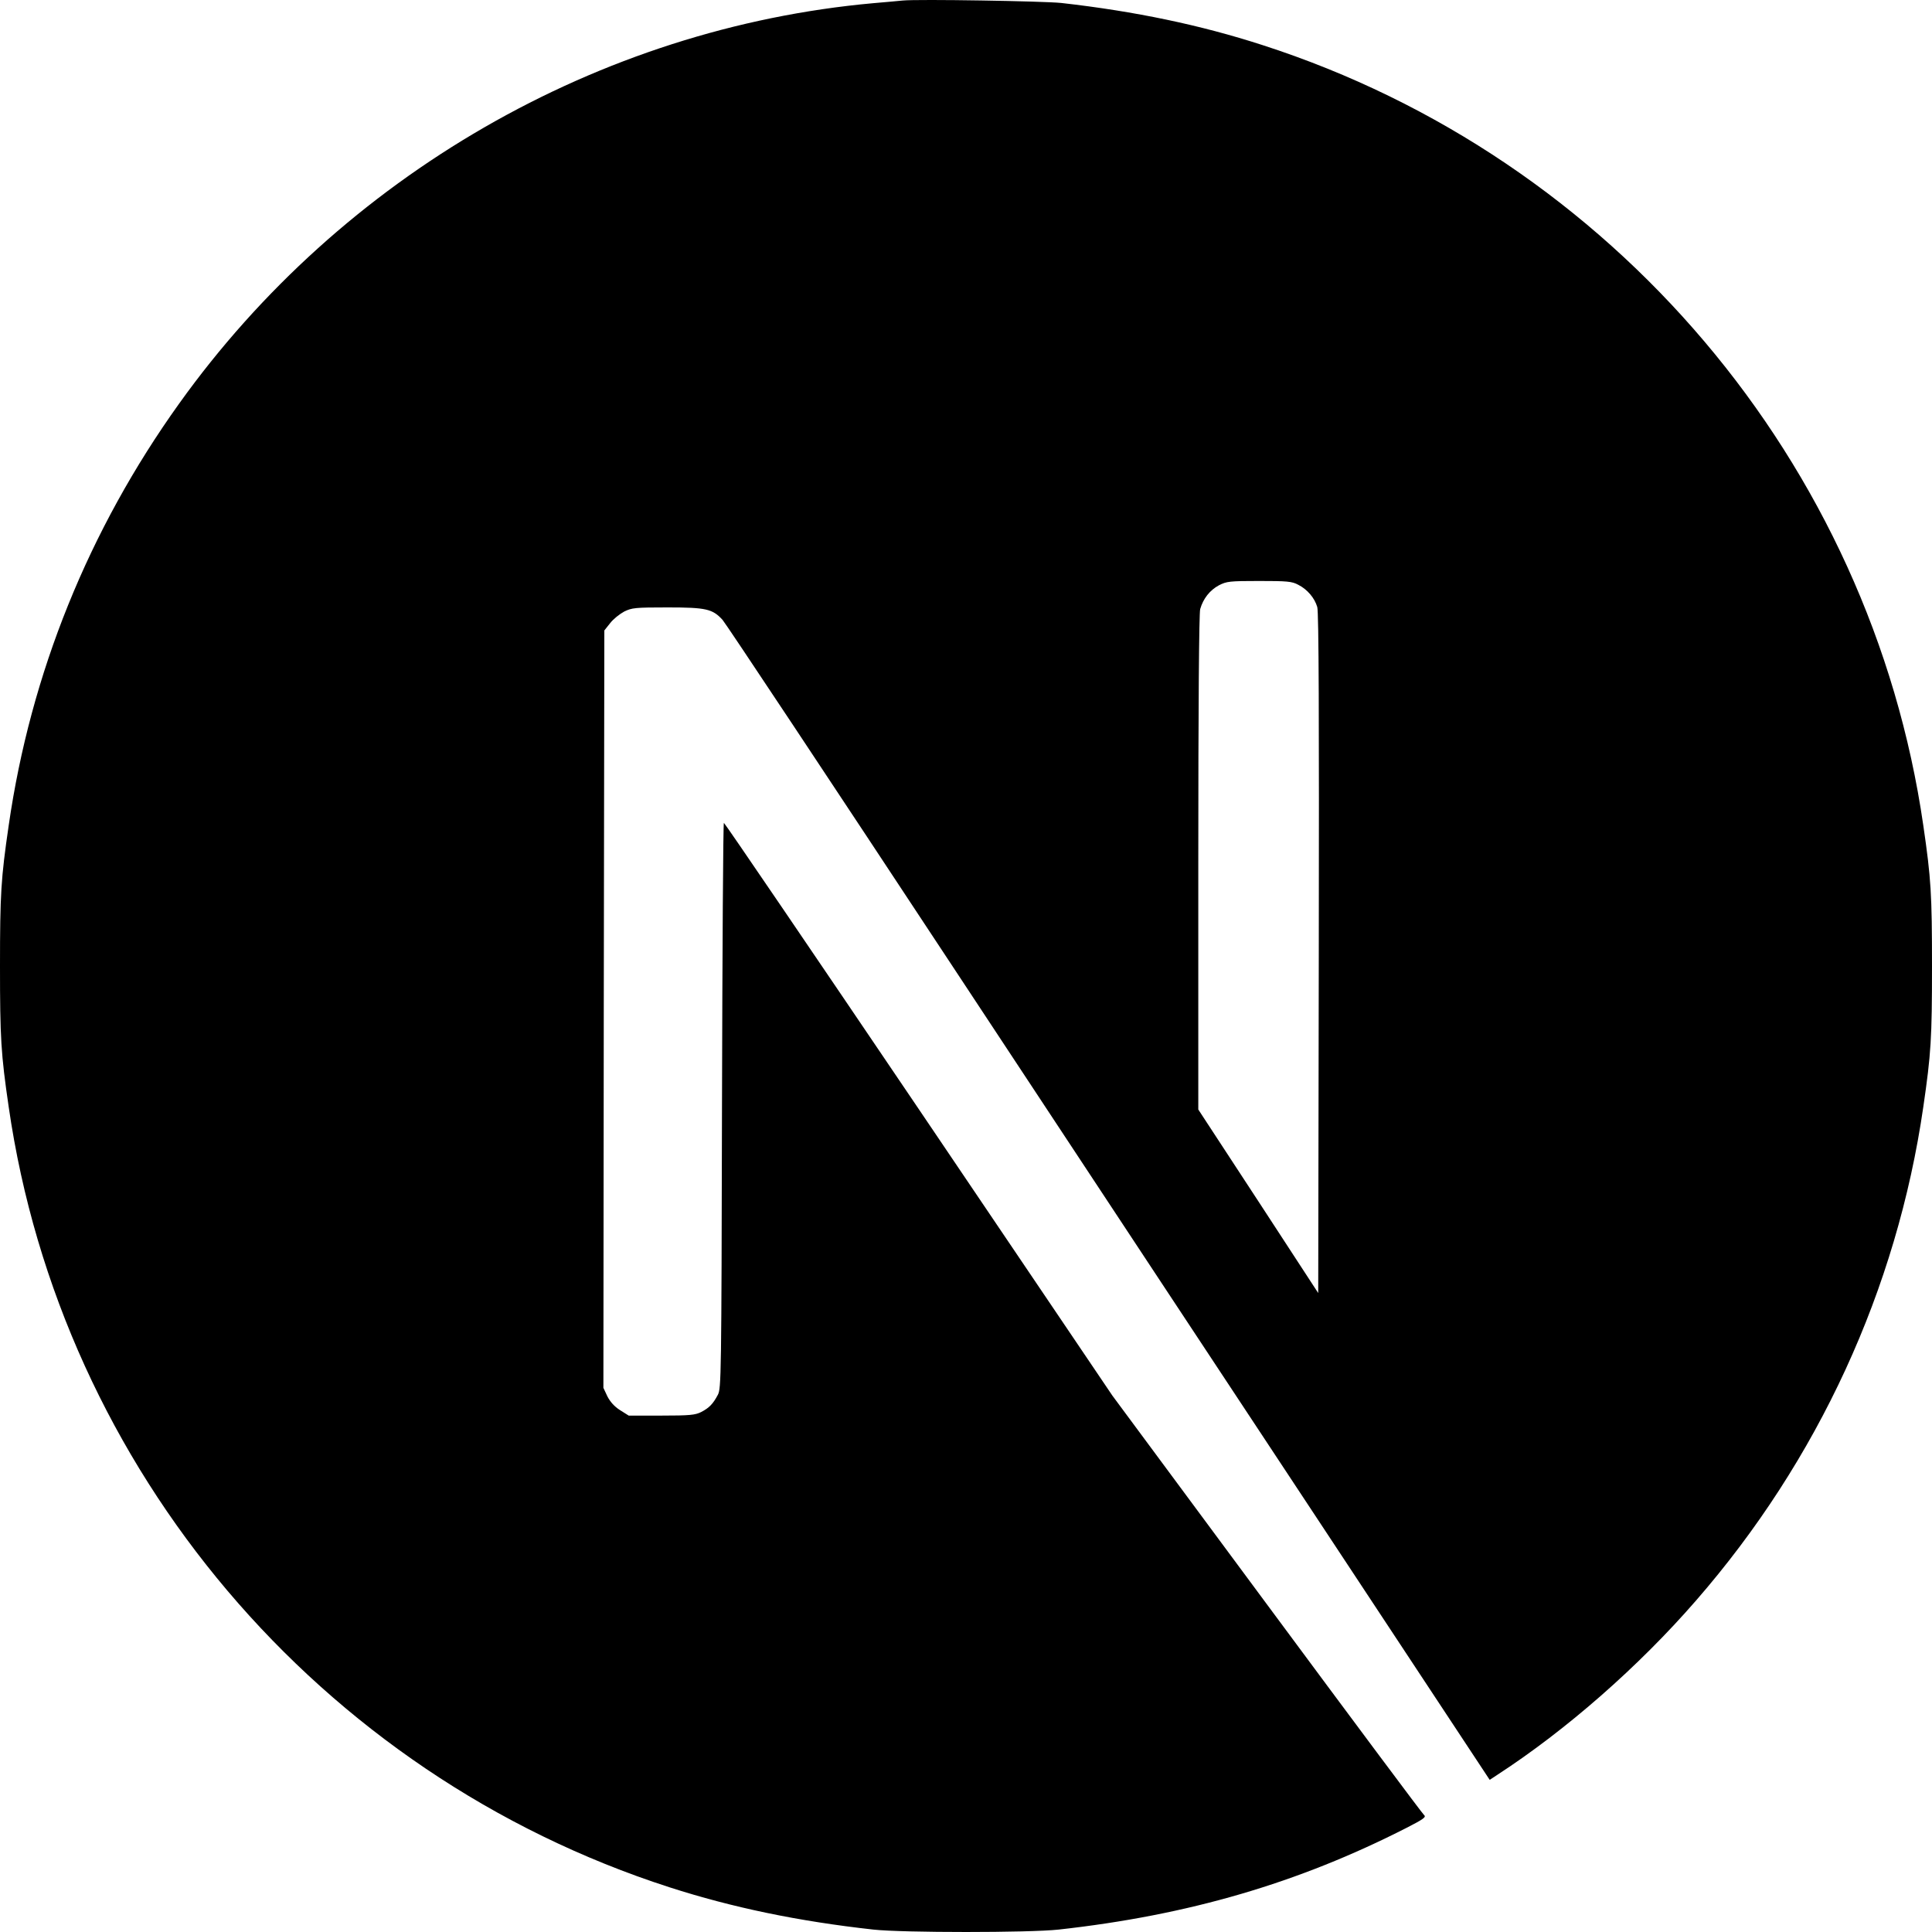
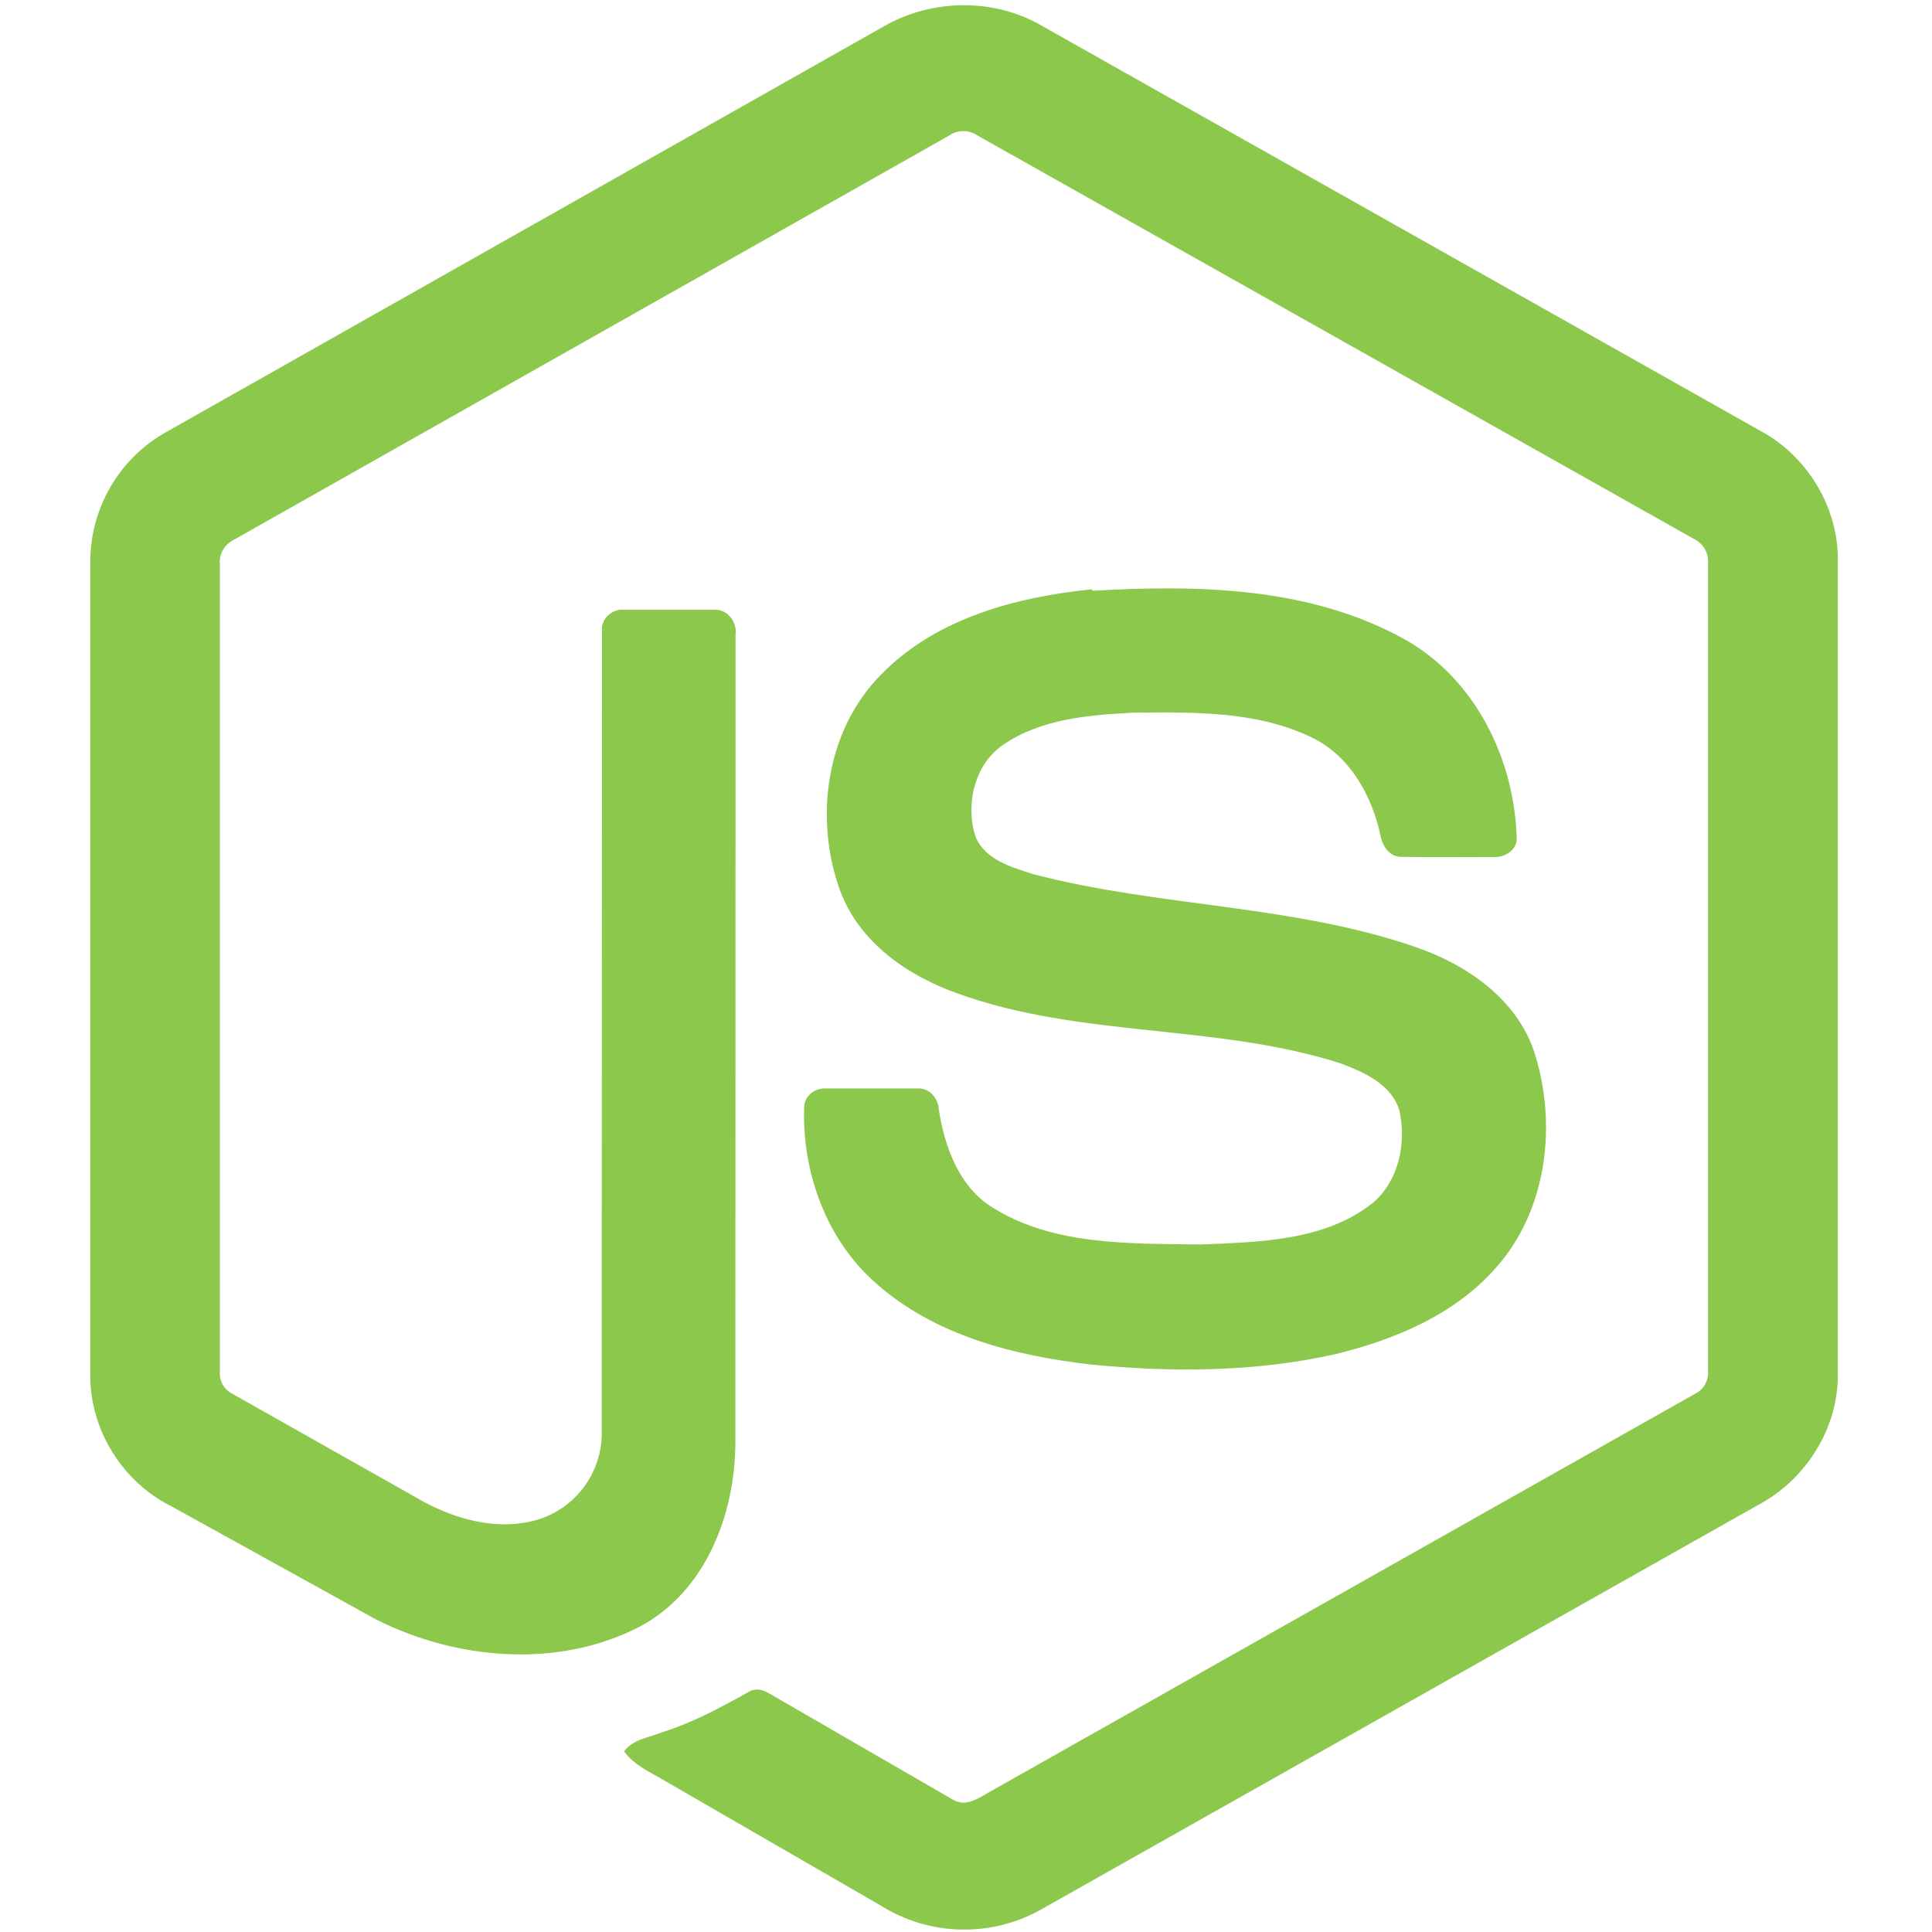
- <svg xmlns="http://www.w3.org/2000/svg" width="256" height="256" viewBox="0 0 256 256" fill="none">
-   <path d="M119.617 0.069C119.066 0.119 117.315 0.294 115.738 0.419C79.377 3.697 45.319 23.313 23.748 53.463C11.736 70.227 4.054 89.243 1.151 109.385C0.125 116.415 0 118.492 0 128.025C0 137.558 0.125 139.635 1.151 146.666C8.108 194.73 42.316 235.114 88.712 250.076C97.02 252.754 105.778 254.58 115.738 255.681C119.617 256.106 136.383 256.106 140.262 255.681C157.454 253.779 172.018 249.526 186.382 242.195C188.584 241.069 189.01 240.769 188.709 240.518C188.509 240.368 179.125 227.783 167.864 212.57L147.394 184.922L121.744 146.966C107.63 126.098 96.019 109.034 95.919 109.034C95.819 109.009 95.719 125.873 95.668 146.465C95.593 182.52 95.568 183.971 95.118 184.822C94.467 186.048 93.967 186.549 92.916 187.099C92.115 187.499 91.414 187.574 87.636 187.574H83.306L82.155 186.849C81.404 186.373 80.854 185.748 80.479 185.022L79.953 183.896L80.003 133.73L80.078 83.538L80.854 82.562C81.254 82.037 82.105 81.361 82.706 81.036C83.732 80.536 84.132 80.486 88.461 80.486C93.566 80.486 94.417 80.686 95.743 82.137C96.119 82.537 110.007 103.455 126.624 128.651C143.24 153.846 165.962 188.25 177.123 205.139L197.393 235.84L198.419 235.164C207.503 229.259 217.112 220.852 224.719 212.095C240.91 193.504 251.345 170.836 254.849 146.666C255.875 139.635 256 137.558 256 128.025C256 118.492 255.875 116.415 254.849 109.385C247.892 61.32 213.684 20.936 167.288 5.974C159.105 3.322 150.397 1.495 140.637 0.394C138.235 0.144 121.694 -0.131 119.617 0.069ZM172.018 77.483C173.219 78.084 174.195 79.235 174.545 80.436C174.746 81.086 174.796 94.998 174.746 126.349L174.671 171.336L166.738 159.176L158.78 147.016V114.314C158.78 93.171 158.88 81.286 159.03 80.711C159.431 79.31 160.307 78.209 161.508 77.558C162.534 77.033 162.909 76.983 166.838 76.983C170.542 76.983 171.192 77.033 172.018 77.483Z" fill="black" />
+ <svg xmlns="http://www.w3.org/2000/svg" width="64" height="64" viewBox="0 0 32 32" preserveAspectRatio="xMidYMid" fill="#8cc84b">
+   <path d="M14.656.427c.8-.453 1.82-.455 2.6 0L29.2 7.16c.747.42 1.247 1.253 1.24 2.114v13.5c.005.897-.544 1.748-1.332 2.16l-11.88 6.702a2.6 2.6 0 0 1-2.639-.073l-3.565-2.06c-.243-.145-.516-.26-.688-.495.152-.204.422-.23.642-.32.496-.158.95-.4 1.406-.656.115-.08.256-.05.366.022l3.04 1.758c.217.125.437-.04.623-.145l11.665-6.583c.144-.07.224-.222.212-.38V9.334c.016-.18-.087-.344-.25-.417L16.19 2.244a.41.41 0 0 0-.465-.001L3.892 8.93c-.16.073-.27.235-.25.415v13.37c-.014.158.07.307.215.375l3.162 1.785c.594.32 1.323.5 1.977.265a1.5 1.5 0 0 0 .971-1.409l.003-13.29c-.014-.197.172-.36.363-.34h1.52c.2-.005.357.207.33.405L12.18 23.88c.001 1.188-.487 2.48-1.586 3.063-1.354.7-3.028.553-4.366-.12l-3.4-1.88c-.8-.4-1.337-1.264-1.332-2.16v-13.5a2.46 2.46 0 0 1 1.282-2.141L14.656.427zM18.1 9.785c1.727-.1 3.576-.066 5.13.785 1.203.652 1.87 2.02 1.892 3.358-.034.18-.222.28-.394.267-.5-.001-1.002.007-1.504-.003-.213.008-.336-.188-.363-.376-.144-.64-.493-1.273-1.095-1.582-.924-.463-1.996-.44-3.004-.43-.736.04-1.527.103-2.15.535-.48.328-.624 1-.453 1.522.16.383.603.506.964.62 2.082.544 4.287.5 6.33 1.207.845.292 1.672.86 1.962 1.745.378 1.186.213 2.604-.63 3.556-.684.784-1.68 1.2-2.675 1.442-1.323.295-2.695.302-4.038.17-1.263-.144-2.577-.476-3.552-1.336-.834-.724-1.24-1.852-1.2-2.94.01-.184.193-.312.37-.297h1.5c.202-.014.35.16.36.35.093.6.322 1.25.854 1.6 1.026.662 2.313.616 3.487.635.973-.043 2.065-.056 2.86-.7.42-.367.543-.98.43-1.508-.123-.446-.6-.653-1-.8-2.055-.65-4.285-.414-6.32-1.15-.826-.292-1.625-.844-1.942-1.693-.443-1.2-.24-2.687.693-3.607.9-.915 2.22-1.268 3.47-1.394z" />
</svg>
